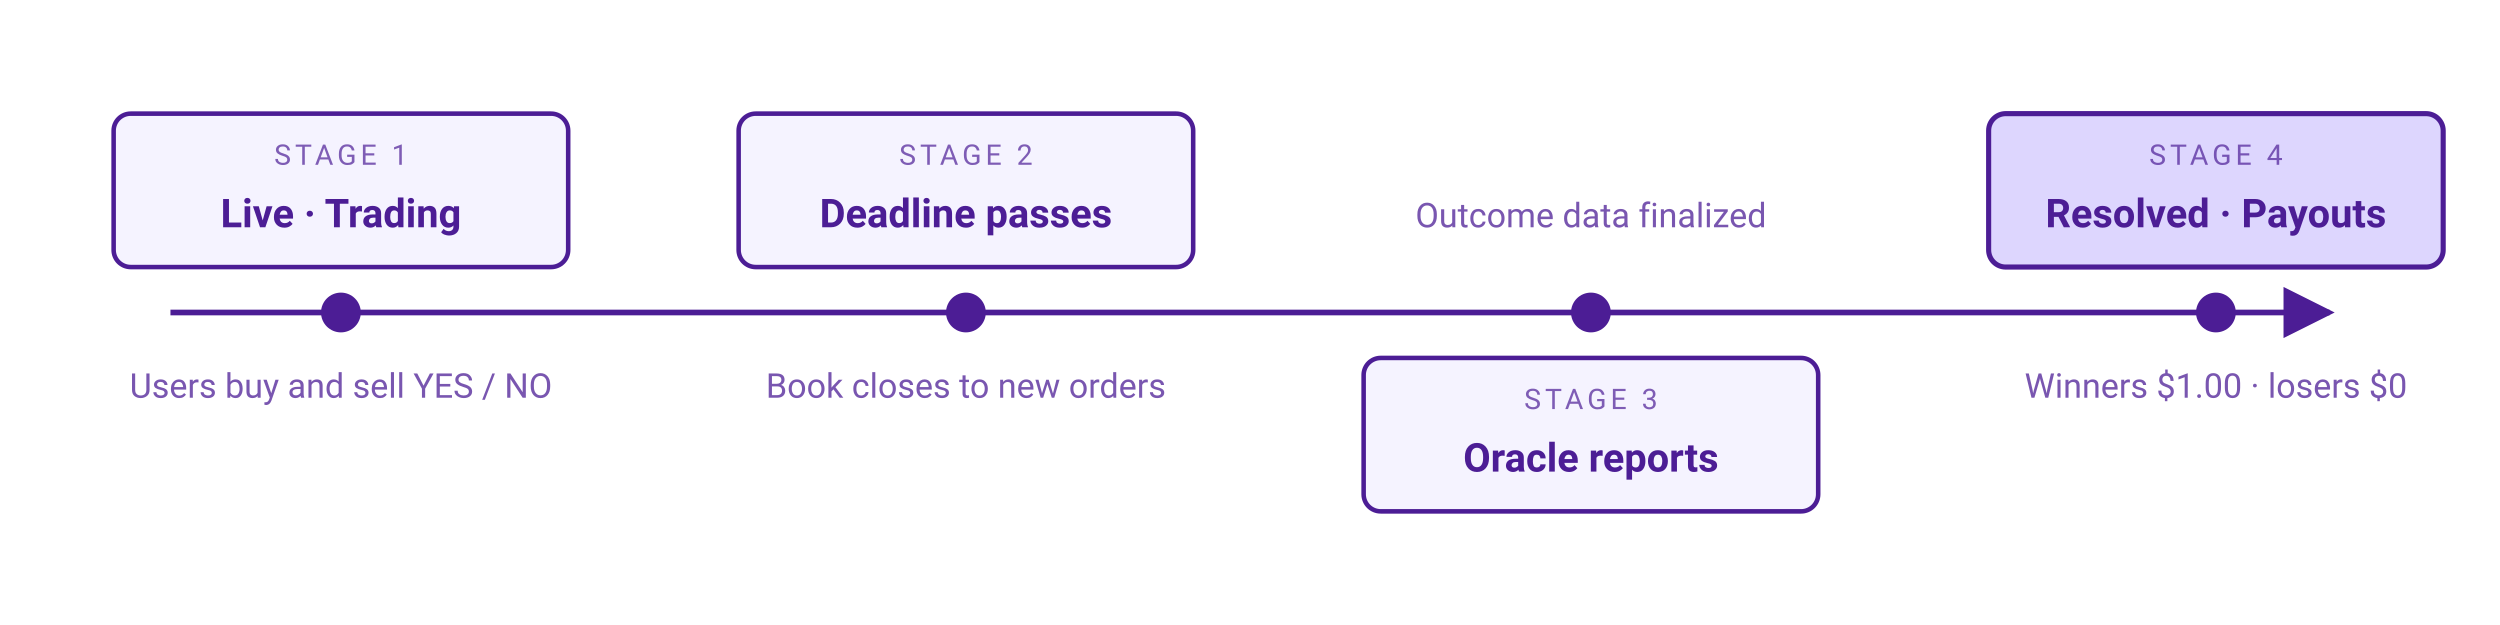
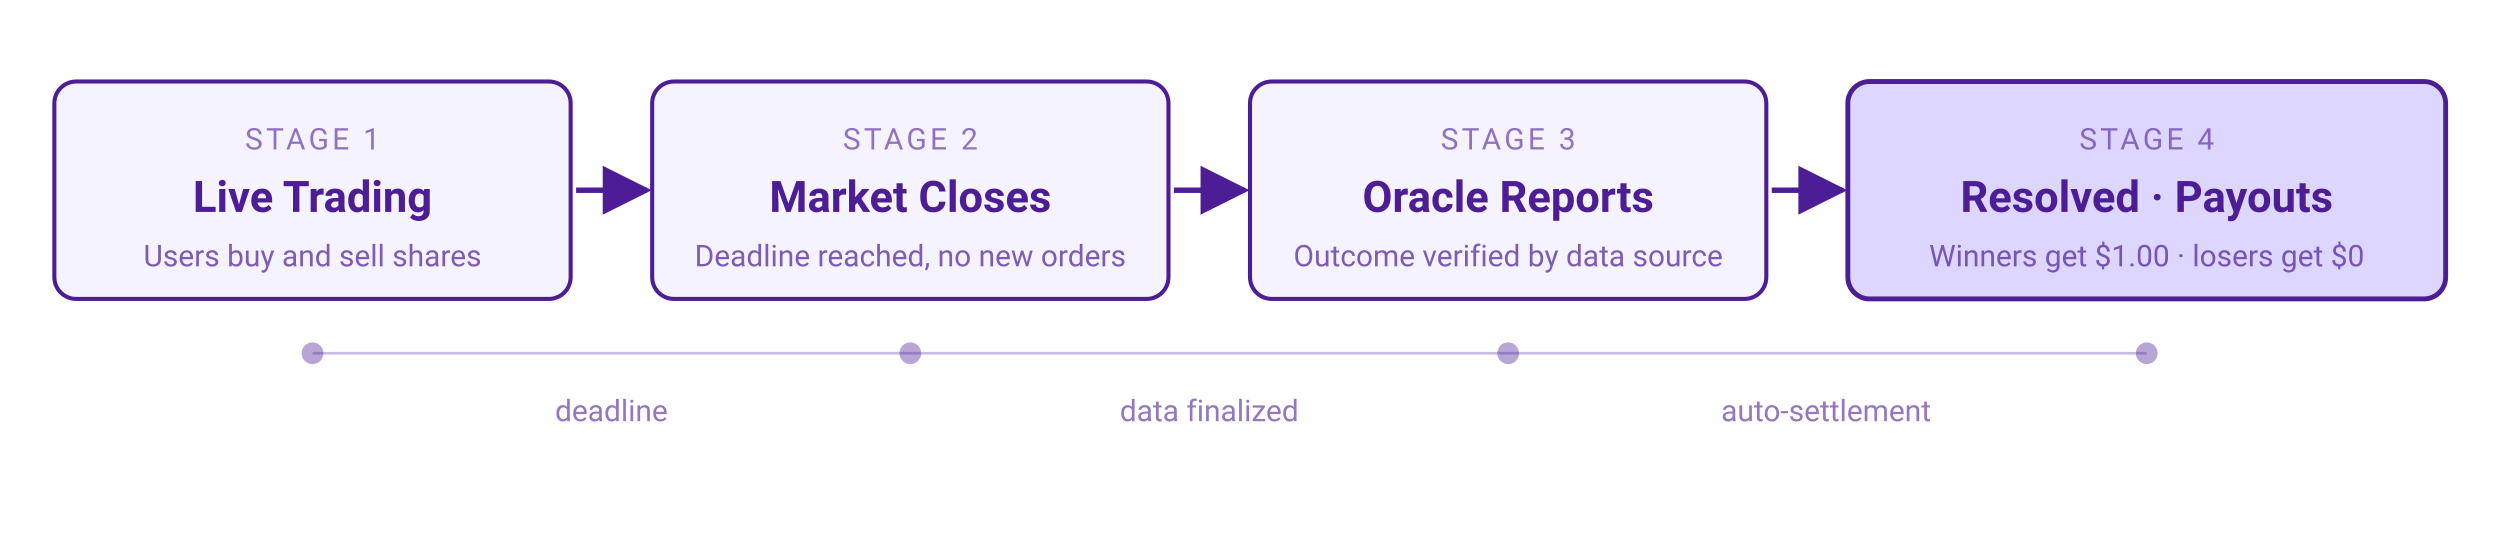
- <svg xmlns="http://www.w3.org/2000/svg" viewBox="0 0 880 220" width="880" style="max-width: 880px; background: transparent; font-family: -apple-system, Segoe UI, Roboto, Helvetica Neue, Arial, sans-serif;">
+ <svg xmlns="http://www.w3.org/2000/svg" viewBox="0 0 920 200" width="920" style="max-width: 920px; background: transparent; font-family: -apple-system, Segoe UI, Roboto, Helvetica Neue, Arial, sans-serif;">
  <defs>
    <marker id="arr-lc" viewBox="0 0 10 10" refX="9" refY="5" markerUnits="strokeWidth" markerWidth="9" markerHeight="9" orient="auto">
      <path d="M 0 0 L 10 5 L 0 10 z" fill="#4C1D95" />
    </marker>
  </defs>
-   <line x1="60" y1="110" x2="820" y2="110" stroke="#4C1D95" stroke-width="2" marker-end="url(#arr-lc)" />
-   <circle cx="120" cy="110" r="7" fill="#4C1D95" />
-   <rect x="40" y="40" width="160" height="54" rx="6" fill="#F5F3FF" stroke="#4C1D95" stroke-width="1.6" />
-   <text x="120" y="58" text-anchor="middle" font-size="10" fill="#4C1D95" letter-spacing="1.4" opacity="0.7">STAGE 1</text>
-   <text x="120" y="80" text-anchor="middle" font-size="14" font-weight="700" fill="#4C1D95">Live · Trading</text>
-   <text x="120" y="140" text-anchor="middle" font-size="12" fill="#4C1D95" opacity="0.75">Users buy and sell YES / NO</text>
-   <circle cx="340" cy="110" r="7" fill="#4C1D95" />
-   <rect x="260" y="40" width="160" height="54" rx="6" fill="#F5F3FF" stroke="#4C1D95" stroke-width="1.6" />
-   <text x="340" y="58" text-anchor="middle" font-size="10" fill="#4C1D95" letter-spacing="1.4" opacity="0.7">STAGE 2</text>
-   <text x="340" y="80" text-anchor="middle" font-size="14" font-weight="700" fill="#4C1D95">Deadline passes</text>
-   <text x="340" y="140" text-anchor="middle" font-size="12" fill="#4C1D95" opacity="0.75">Book closes to new orders</text>
-   <circle cx="560" cy="110" r="7" fill="#4C1D95" />
-   <rect x="480" y="126" width="160" height="54" rx="6" fill="#F5F3FF" stroke="#4C1D95" stroke-width="1.6" />
-   <text x="560" y="144" text-anchor="middle" font-size="10" fill="#4C1D95" letter-spacing="1.4" opacity="0.7">STAGE 3</text>
-   <text x="560" y="166" text-anchor="middle" font-size="14" font-weight="700" fill="#4C1D95">Oracle reports</text>
-   <text x="560" y="80" text-anchor="middle" font-size="12" fill="#4C1D95" opacity="0.75">Outcome data finalized</text>
-   <circle cx="780" cy="110" r="7" fill="#4C1D95" />
-   <rect x="700" y="40" width="160" height="54" rx="6" fill="#DDD6FE" stroke="#4C1D95" stroke-width="1.8" />
-   <text x="780" y="58" text-anchor="middle" font-size="10" fill="#4C1D95" letter-spacing="1.4" opacity="0.7">STAGE 4</text>
-   <text x="780" y="80" text-anchor="middle" font-size="14" font-weight="700" fill="#4C1D95">Resolved · Payouts</text>
-   <text x="780" y="140" text-anchor="middle" font-size="12" fill="#4C1D95" opacity="0.75">Winners $1.00 · losers $0</text>
+   <rect x="20" y="30" width="190" height="80" rx="8" fill="#F5F3FF" stroke="#4C1D95" stroke-width="1.5" />
+   <text x="115" y="55" text-anchor="middle" font-size="11" fill="#4C1D95" opacity="0.6" letter-spacing="1.2">STAGE 1</text>
+   <text x="115" y="78" text-anchor="middle" font-size="16" font-weight="700" fill="#4C1D95">Live Trading</text>
+   <text x="115" y="98" text-anchor="middle" font-size="11" fill="#4C1D95" opacity="0.7">Users buy and sell shares</text>
+   <line x1="212" y1="70" x2="238" y2="70" stroke="#4C1D95" stroke-width="2" marker-end="url(#arr-lc)" />
+   <rect x="240" y="30" width="190" height="80" rx="8" fill="#F5F3FF" stroke="#4C1D95" stroke-width="1.5" />
+   <text x="335" y="55" text-anchor="middle" font-size="11" fill="#4C1D95" opacity="0.6" letter-spacing="1.2">STAGE 2</text>
+   <text x="335" y="78" text-anchor="middle" font-size="16" font-weight="700" fill="#4C1D95">Market Closes</text>
+   <text x="335" y="98" text-anchor="middle" font-size="11" fill="#4C1D95" opacity="0.7">Deadline reached, no new orders</text>
+   <line x1="432" y1="70" x2="458" y2="70" stroke="#4C1D95" stroke-width="2" marker-end="url(#arr-lc)" />
+   <rect x="460" y="30" width="190" height="80" rx="8" fill="#F5F3FF" stroke="#4C1D95" stroke-width="1.5" />
+   <text x="555" y="55" text-anchor="middle" font-size="11" fill="#4C1D95" opacity="0.6" letter-spacing="1.2">STAGE 3</text>
+   <text x="555" y="78" text-anchor="middle" font-size="16" font-weight="700" fill="#4C1D95">Oracle Reports</text>
+   <text x="555" y="98" text-anchor="middle" font-size="11" fill="#4C1D95" opacity="0.7">Outcome verified by data source</text>
+   <line x1="652" y1="70" x2="678" y2="70" stroke="#4C1D95" stroke-width="2" marker-end="url(#arr-lc)" />
+   <rect x="680" y="30" width="220" height="80" rx="8" fill="#DDD6FE" stroke="#4C1D95" stroke-width="1.8" />
+   <text x="790" y="55" text-anchor="middle" font-size="11" fill="#4C1D95" opacity="0.6" letter-spacing="1.2">STAGE 4</text>
+   <text x="790" y="78" text-anchor="middle" font-size="16" font-weight="700" fill="#4C1D95">Resolved · Payouts</text>
+   <text x="790" y="98" text-anchor="middle" font-size="11" fill="#4C1D95" opacity="0.7">Winners get $1.00 · losers get $0</text>
+   <line x1="115" y1="130" x2="790" y2="130" stroke="#4C1D95" stroke-width="1" opacity="0.3" />
+   <circle cx="115" cy="130" r="4" fill="#4C1D95" opacity="0.4" />
+   <circle cx="335" cy="130" r="4" fill="#4C1D95" opacity="0.4" />
+   <circle cx="555" cy="130" r="4" fill="#4C1D95" opacity="0.4" />
+   <circle cx="790" cy="130" r="4" fill="#4C1D95" opacity="0.4" />
+   <text x="225" y="155" text-anchor="middle" font-size="11" fill="#4C1D95" opacity="0.6">deadline</text>
+   <text x="445" y="155" text-anchor="middle" font-size="11" fill="#4C1D95" opacity="0.6">data finalized</text>
+   <text x="672" y="155" text-anchor="middle" font-size="11" fill="#4C1D95" opacity="0.6">auto-settlement</text>
</svg>
